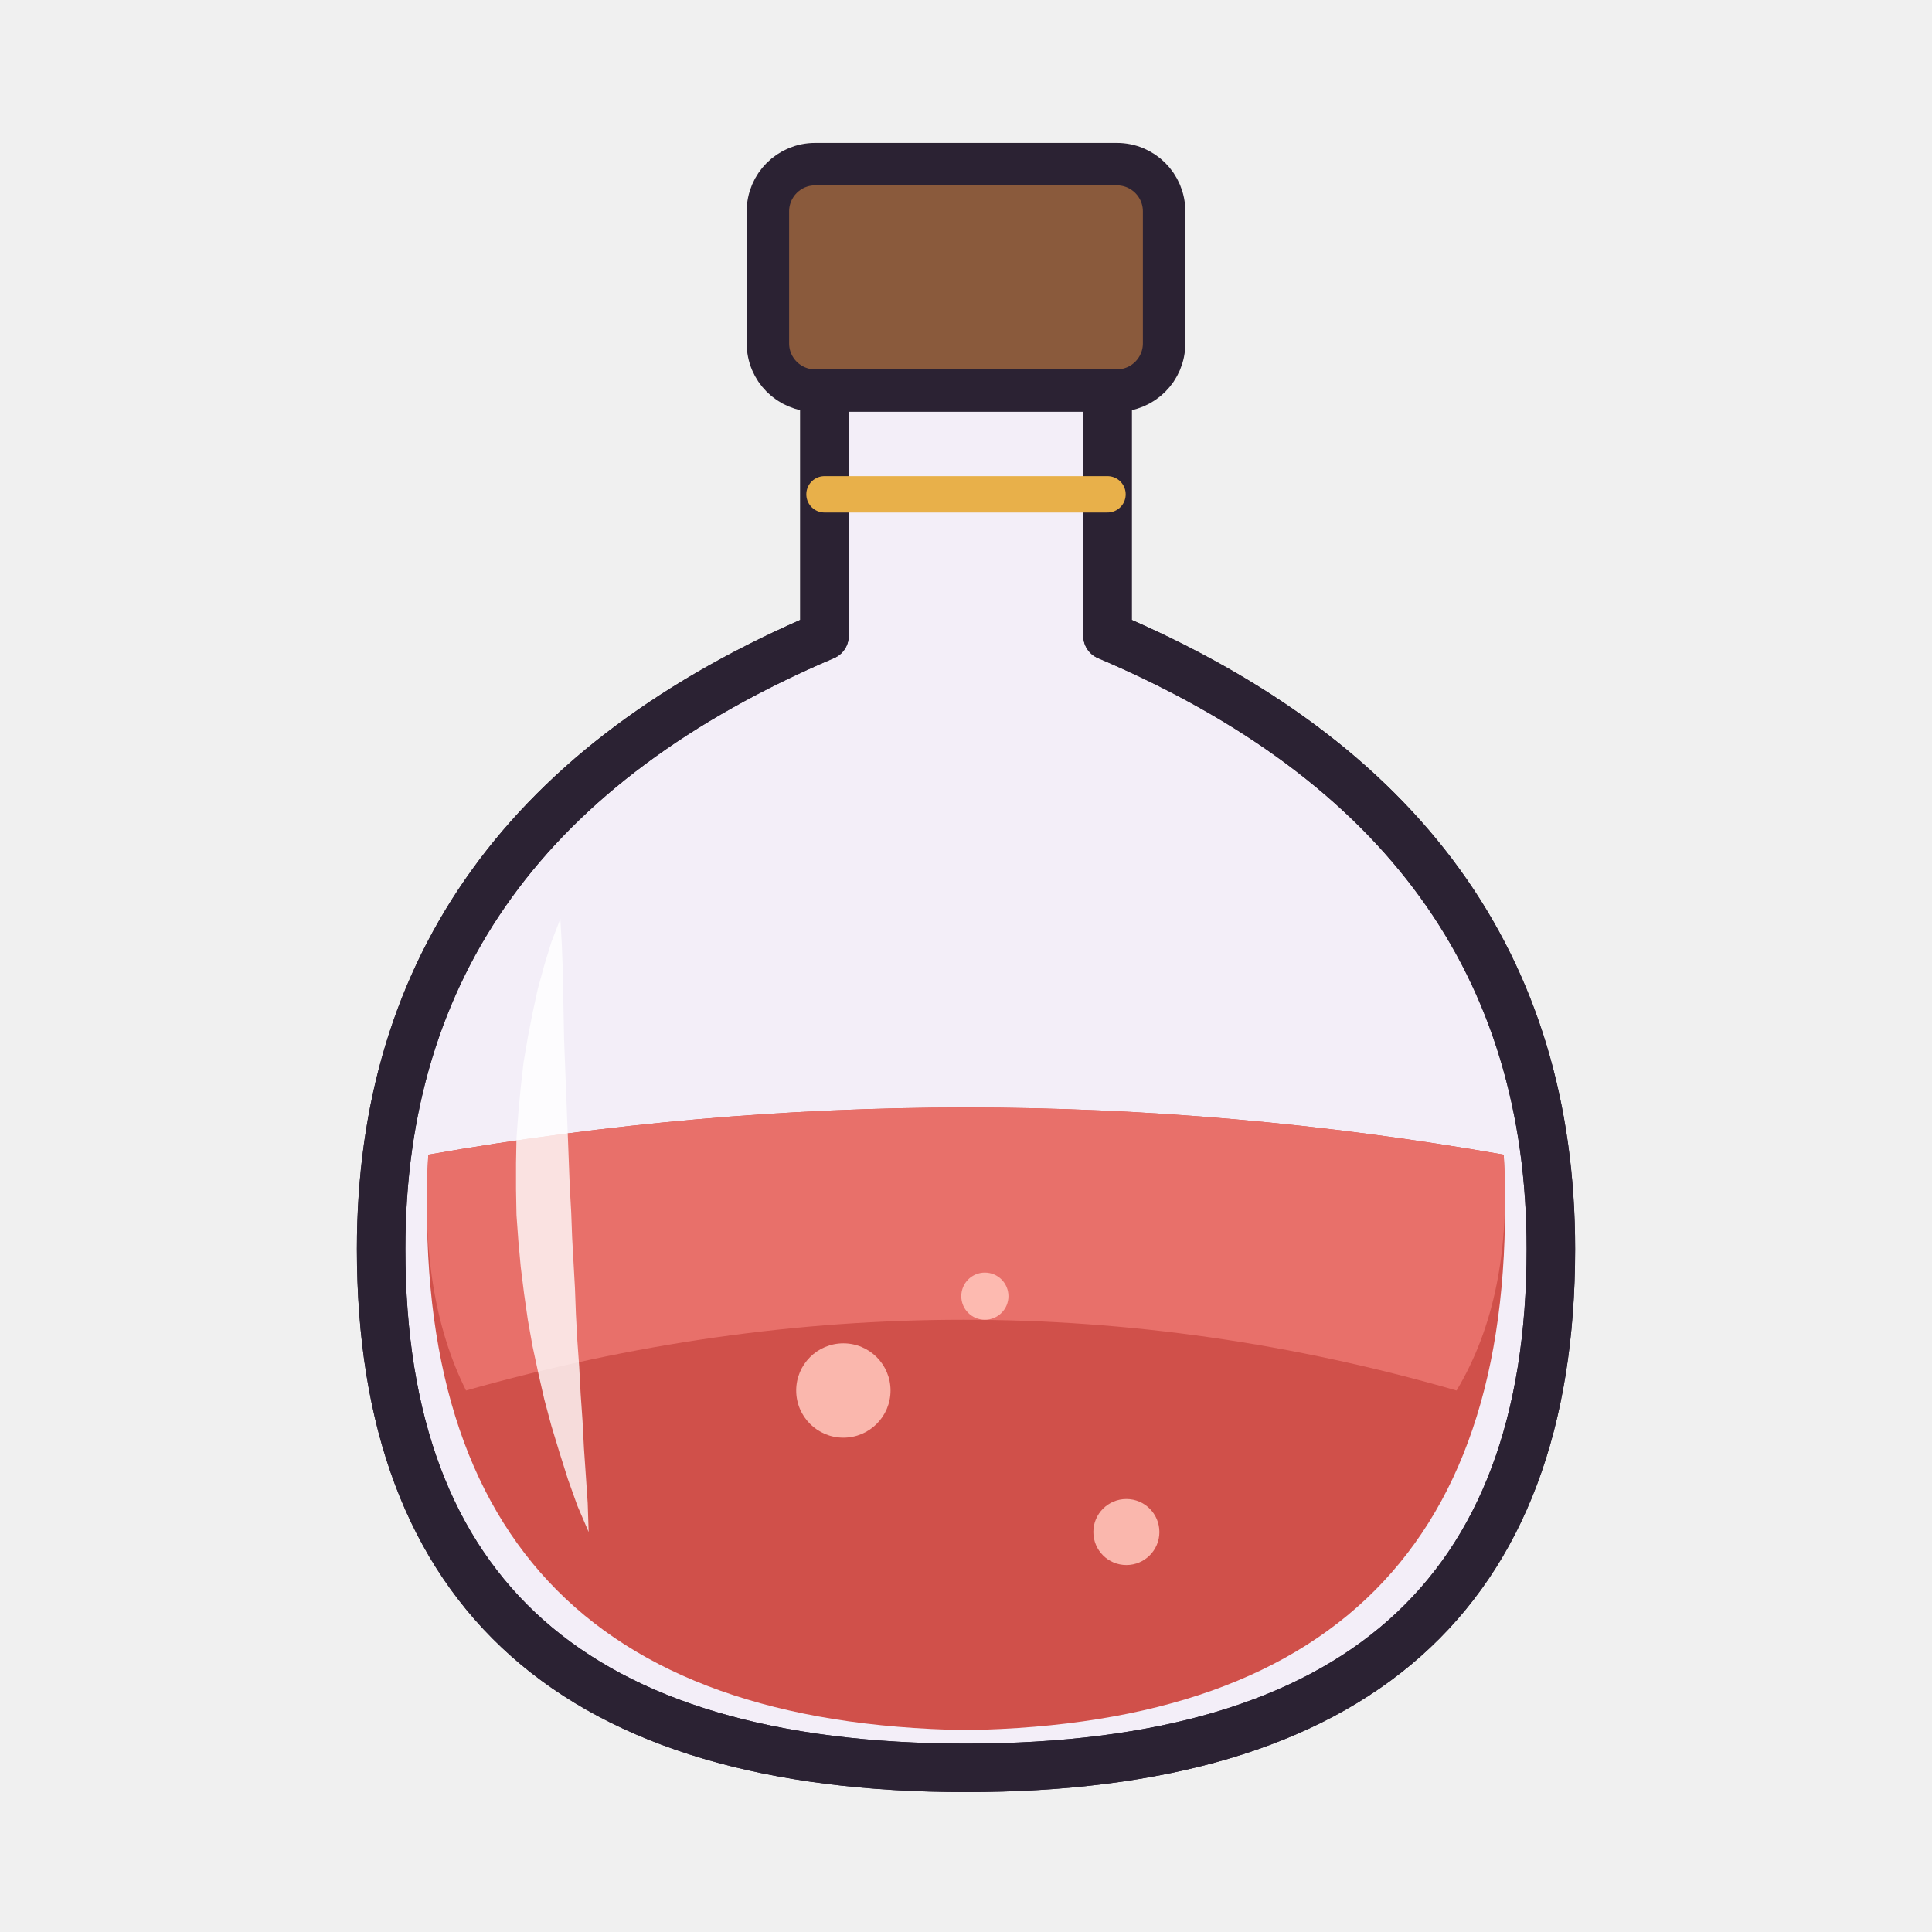
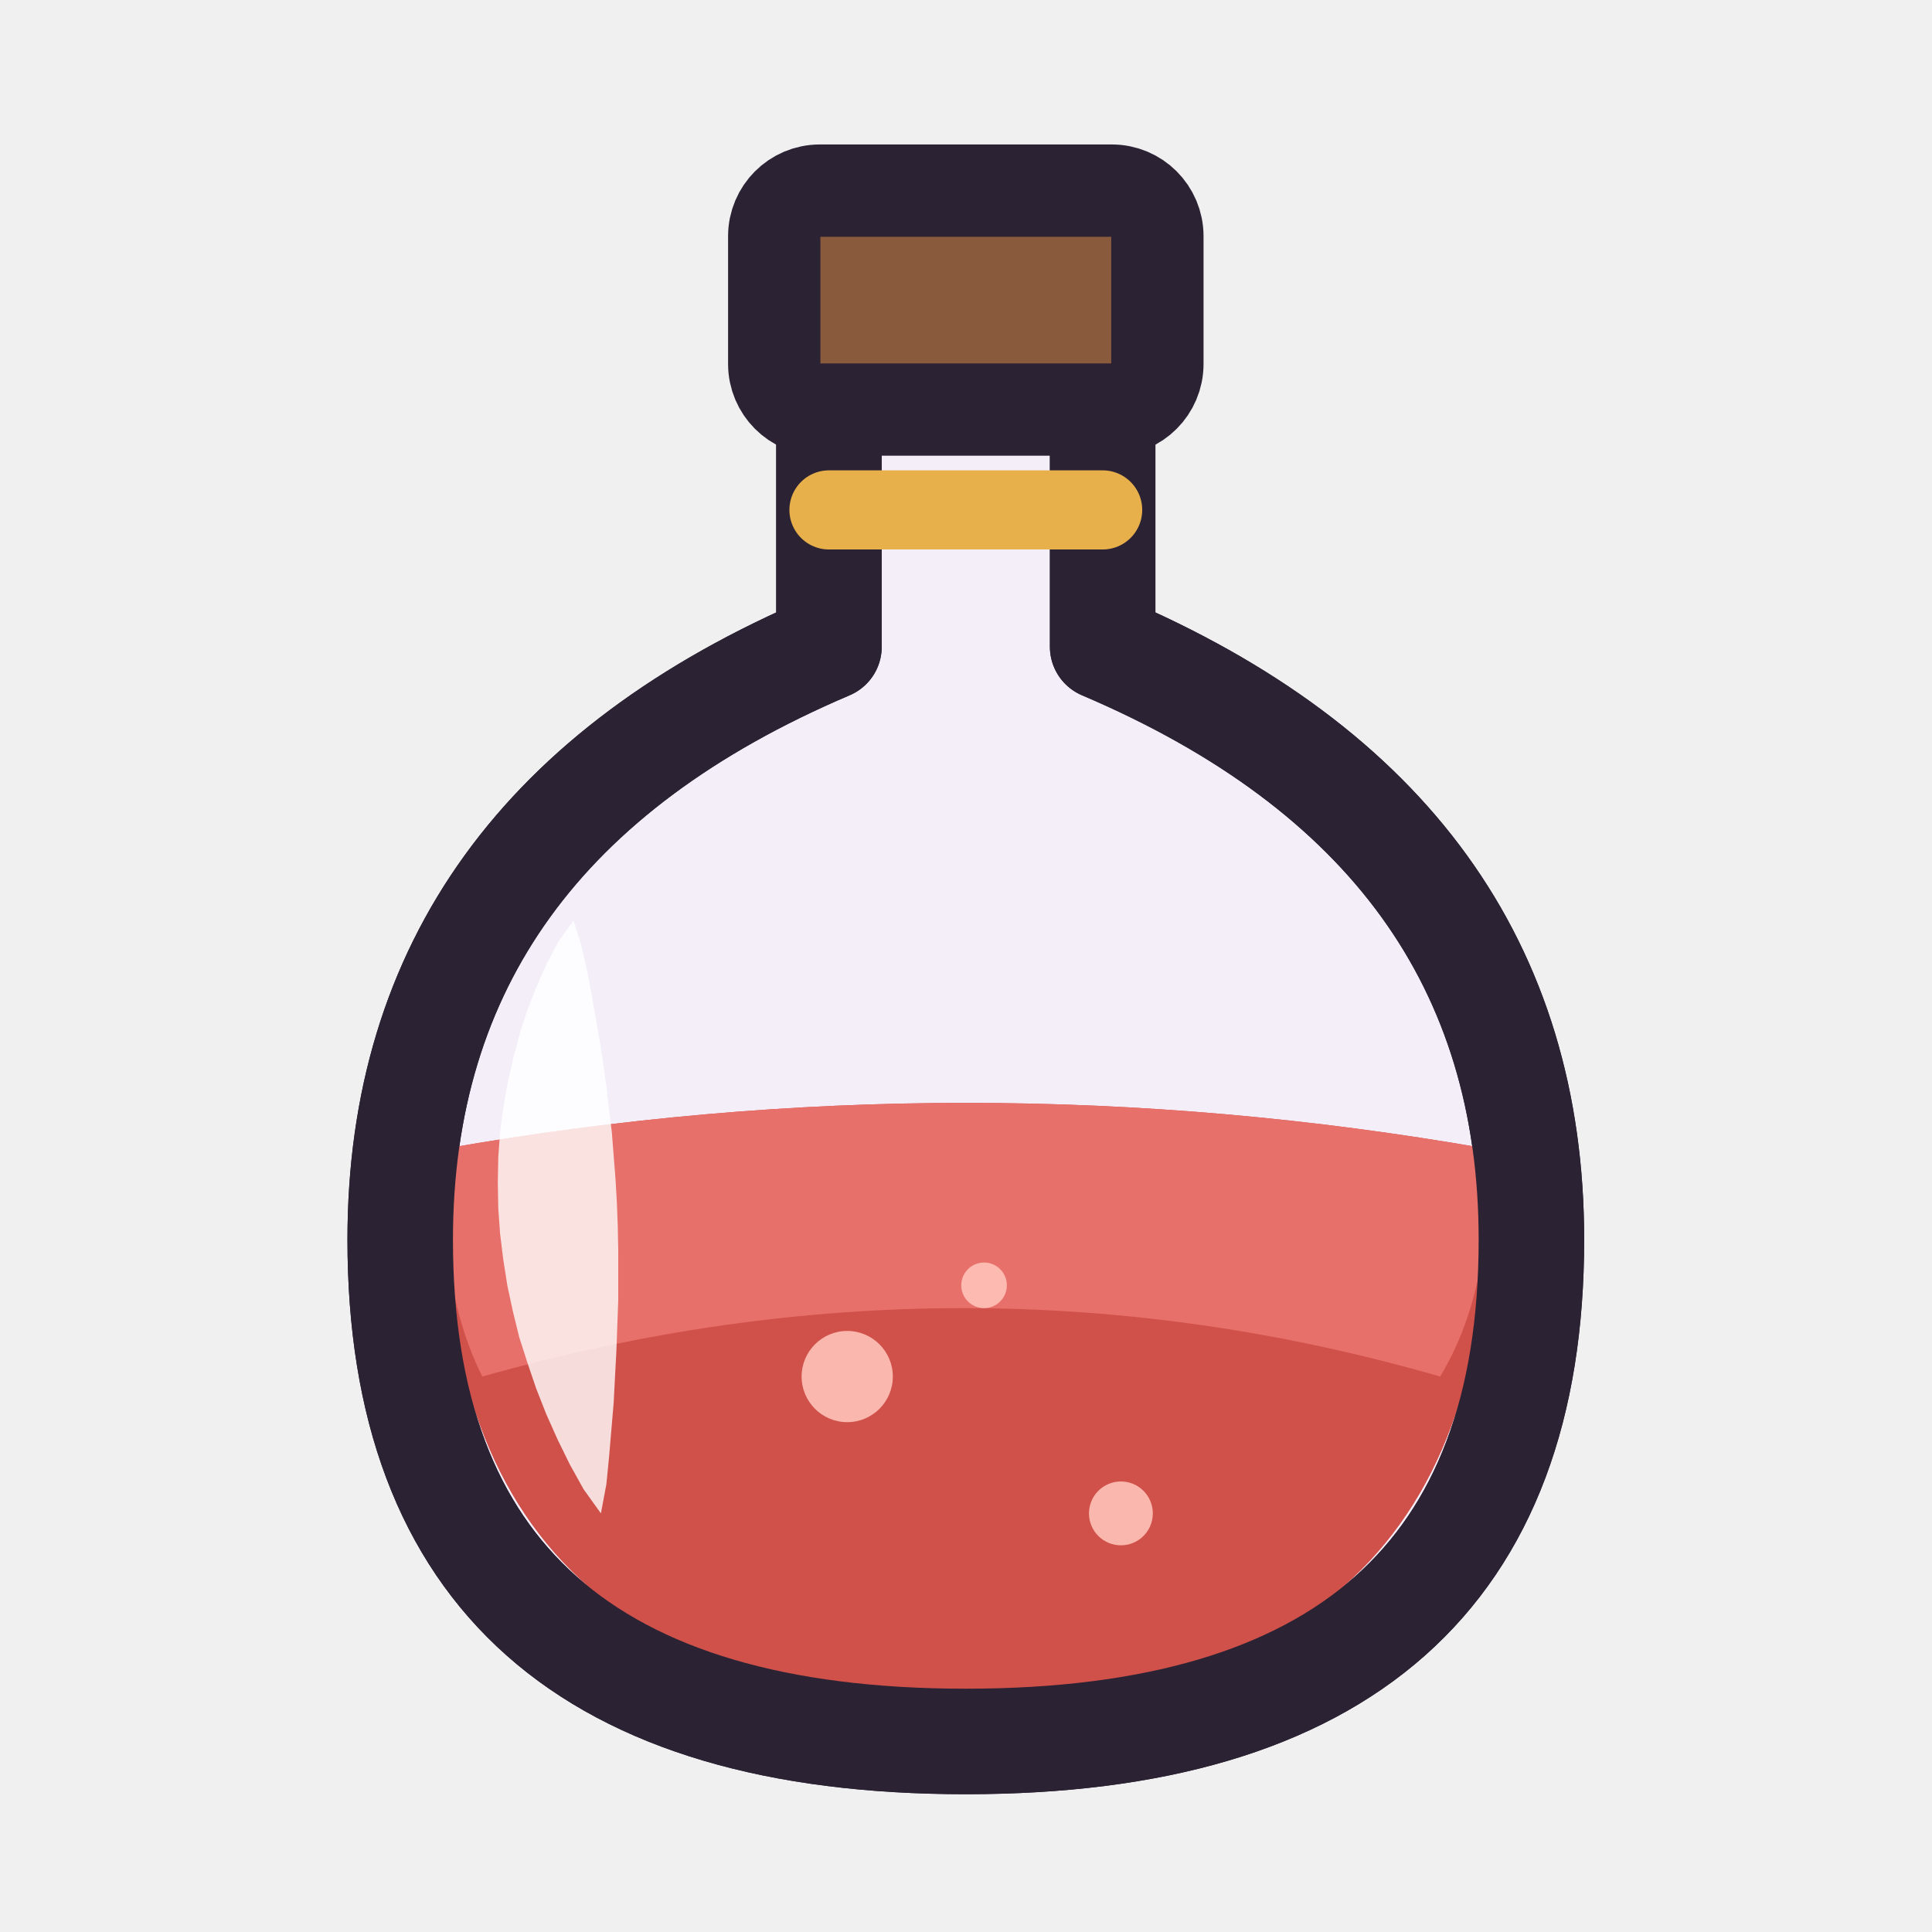
<svg xmlns="http://www.w3.org/2000/svg" width="192" height="192" viewBox="0 0 512 512">
  <defs />
  <g stroke="#2b2233" stroke-linejoin="round" stroke-linecap="round" stroke-width="8.00">
-     <g transform="translate(-64.0 -456.5) scale(1.25)">
-       <path d="M226 440 L286 440 L286 500 Q380 540 380 630 Q380 740 256 740 Q132 740 132 630 Q132 540 226 500 Z" fill="#f3eef8" stroke-width="10.28" />
+     <g transform="translate(-53.5 -433.0) scale(1.20879)">
+       <path d="M226 440 L286 440 L286 500 Q380 540 380 630 Q380 740 256 740 Q132 740 132 630 Q132 540 226 500 Z" fill="#f3eef8" stroke-width="23.13" />
      <path d="M142 610 Q256 590 370 610 Q376 730 256 732 Q136 730 142 610 Z" fill="#d0504a" stroke-width="0.00" stroke="none" />
      <path d="M142 610 Q256 590 370 610 Q372 640 360 660 Q256 630 150 660 Q140 640 142 610 Z" fill="#e8706a" stroke="none" opacity="1" />
-       <path d="M226 440 L286 440 L286 500 Q380 540 380 630 Q380 740 256 740 Q132 740 132 630 Q132 540 226 500 Z" fill="none" stroke-width="10.28" />
-       <path d="M170.0 560.0 L168.1 564.9 L166.6 569.8 L165.2 574.9 L164.1 580.0 L163.1 585.1 L162.2 590.4 L161.6 595.7 L161.1 601.0 L160.7 606.4 L160.6 611.8 L160.6 617.3 L160.7 622.8 L161.1 628.3 L161.6 633.8 L162.3 639.4 L163.1 645.0 L164.1 650.6 L165.3 656.2 L166.6 661.9 L168.1 667.5 L169.8 673.1 L171.6 678.8 L173.6 684.4 L176.0 690.0 L176.0 690.0 L175.8 683.9 L175.4 678.0 L175.0 672.2 L174.7 666.4 L174.3 660.7 L174.0 655.0 L173.6 649.4 L173.3 643.9 L173.1 638.4 L172.8 633.0 L172.5 627.6 L172.3 622.2 L172.0 616.9 L171.8 611.7 L171.6 606.4 L171.4 601.2 L171.2 596.0 L171.0 590.9 L170.8 585.7 L170.7 580.6 L170.6 575.5 L170.5 570.3 L170.3 565.2 L170.0 560.0 Z" fill="#ffffff" stroke="none" opacity="0.8" />
-       <rect x="214.0" y="400.0" width="84.0" height="48.0" rx="10.0" fill="#8a5a3c" stroke-width="9.00" />
-       <path d="M226 470 L286 470" fill="none" stroke="#e8b04a" stroke-width="7.71" />
+       <path d="M226 440 L286 440 L286 500 Q380 540 380 630 Q380 740 256 740 Q132 740 132 630 Q132 540 226 500 Z" fill="none" stroke-width="23.13" />
+       <path d="M170.0 560.0 L166.7 564.6 L164.1 569.5 L161.9 574.5 L159.9 579.6 L158.2 584.8 L156.8 590.1 L155.6 595.4 L154.6 600.9 L153.9 606.4 L153.5 611.9 L153.4 617.5 L153.5 623.1 L153.9 628.7 L154.6 634.4 L155.5 640.1 L156.7 645.7 L158.1 651.4 L159.9 657.0 L161.8 662.6 L164.0 668.2 L166.5 673.8 L169.2 679.3 L172.2 684.7 L176.0 690.0 L176.0 690.0 L177.2 683.6 L177.8 677.5 L178.3 671.6 L178.8 665.7 L179.1 659.9 L179.4 654.3 L179.6 648.7 L179.8 643.2 L179.8 637.8 L179.8 632.4 L179.7 627.1 L179.5 621.9 L179.2 616.7 L178.8 611.6 L178.4 606.5 L177.8 601.4 L177.2 596.3 L176.5 591.2 L175.7 586.1 L174.8 581.0 L173.9 575.8 L172.9 570.6 L171.7 565.4 L170.0 560.0 Z" fill="#ffffff" stroke="none" opacity="0.8" />
+       <rect x="214.0" y="400.0" width="84.0" height="48.0" rx="10.0" fill="#8a5a3c" stroke-width="20.24" />
+       <path d="M226 470 L286 470" fill="none" stroke="#e8b04a" stroke-width="17.35" />
      <circle cx="230" cy="660" r="10" fill="#ffc2b8" stroke="none" opacity=".9" />
      <circle cx="290" cy="690" r="7" fill="#ffc2b8" stroke="none" opacity=".9" />
      <circle cx="260" cy="640" r="5" fill="#ffc2b8" stroke="none" opacity=".9" />
    </g>
  </g>
</svg>
